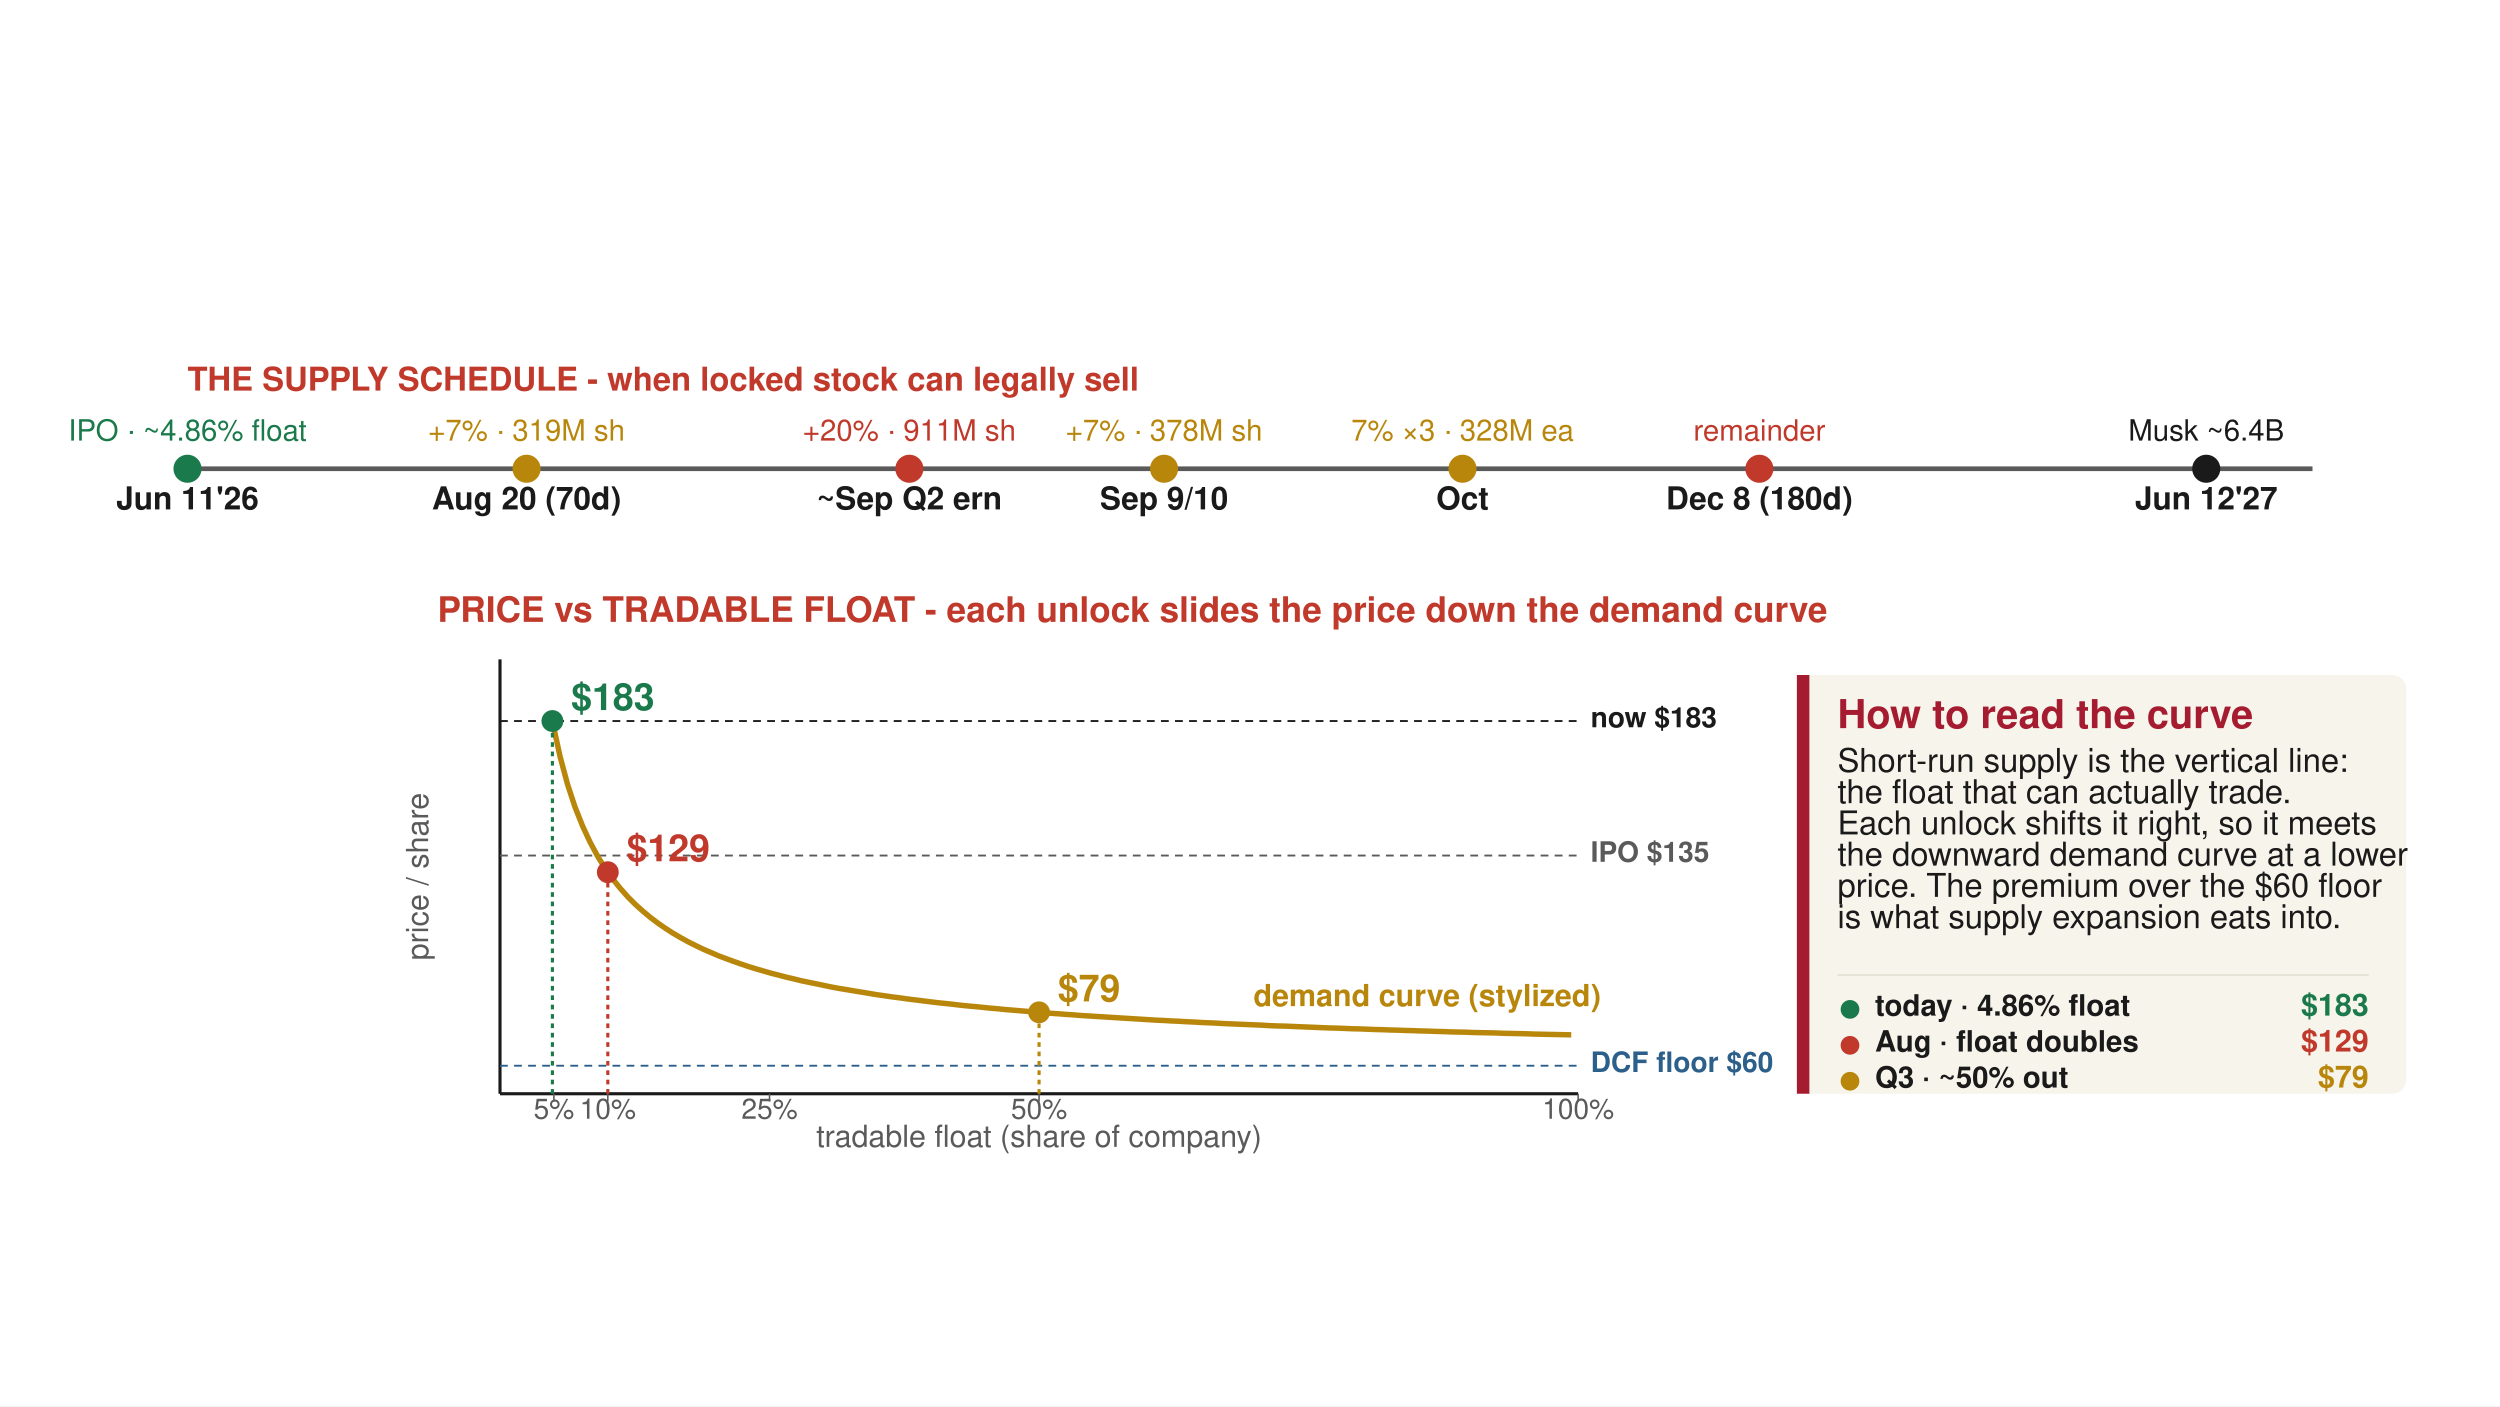
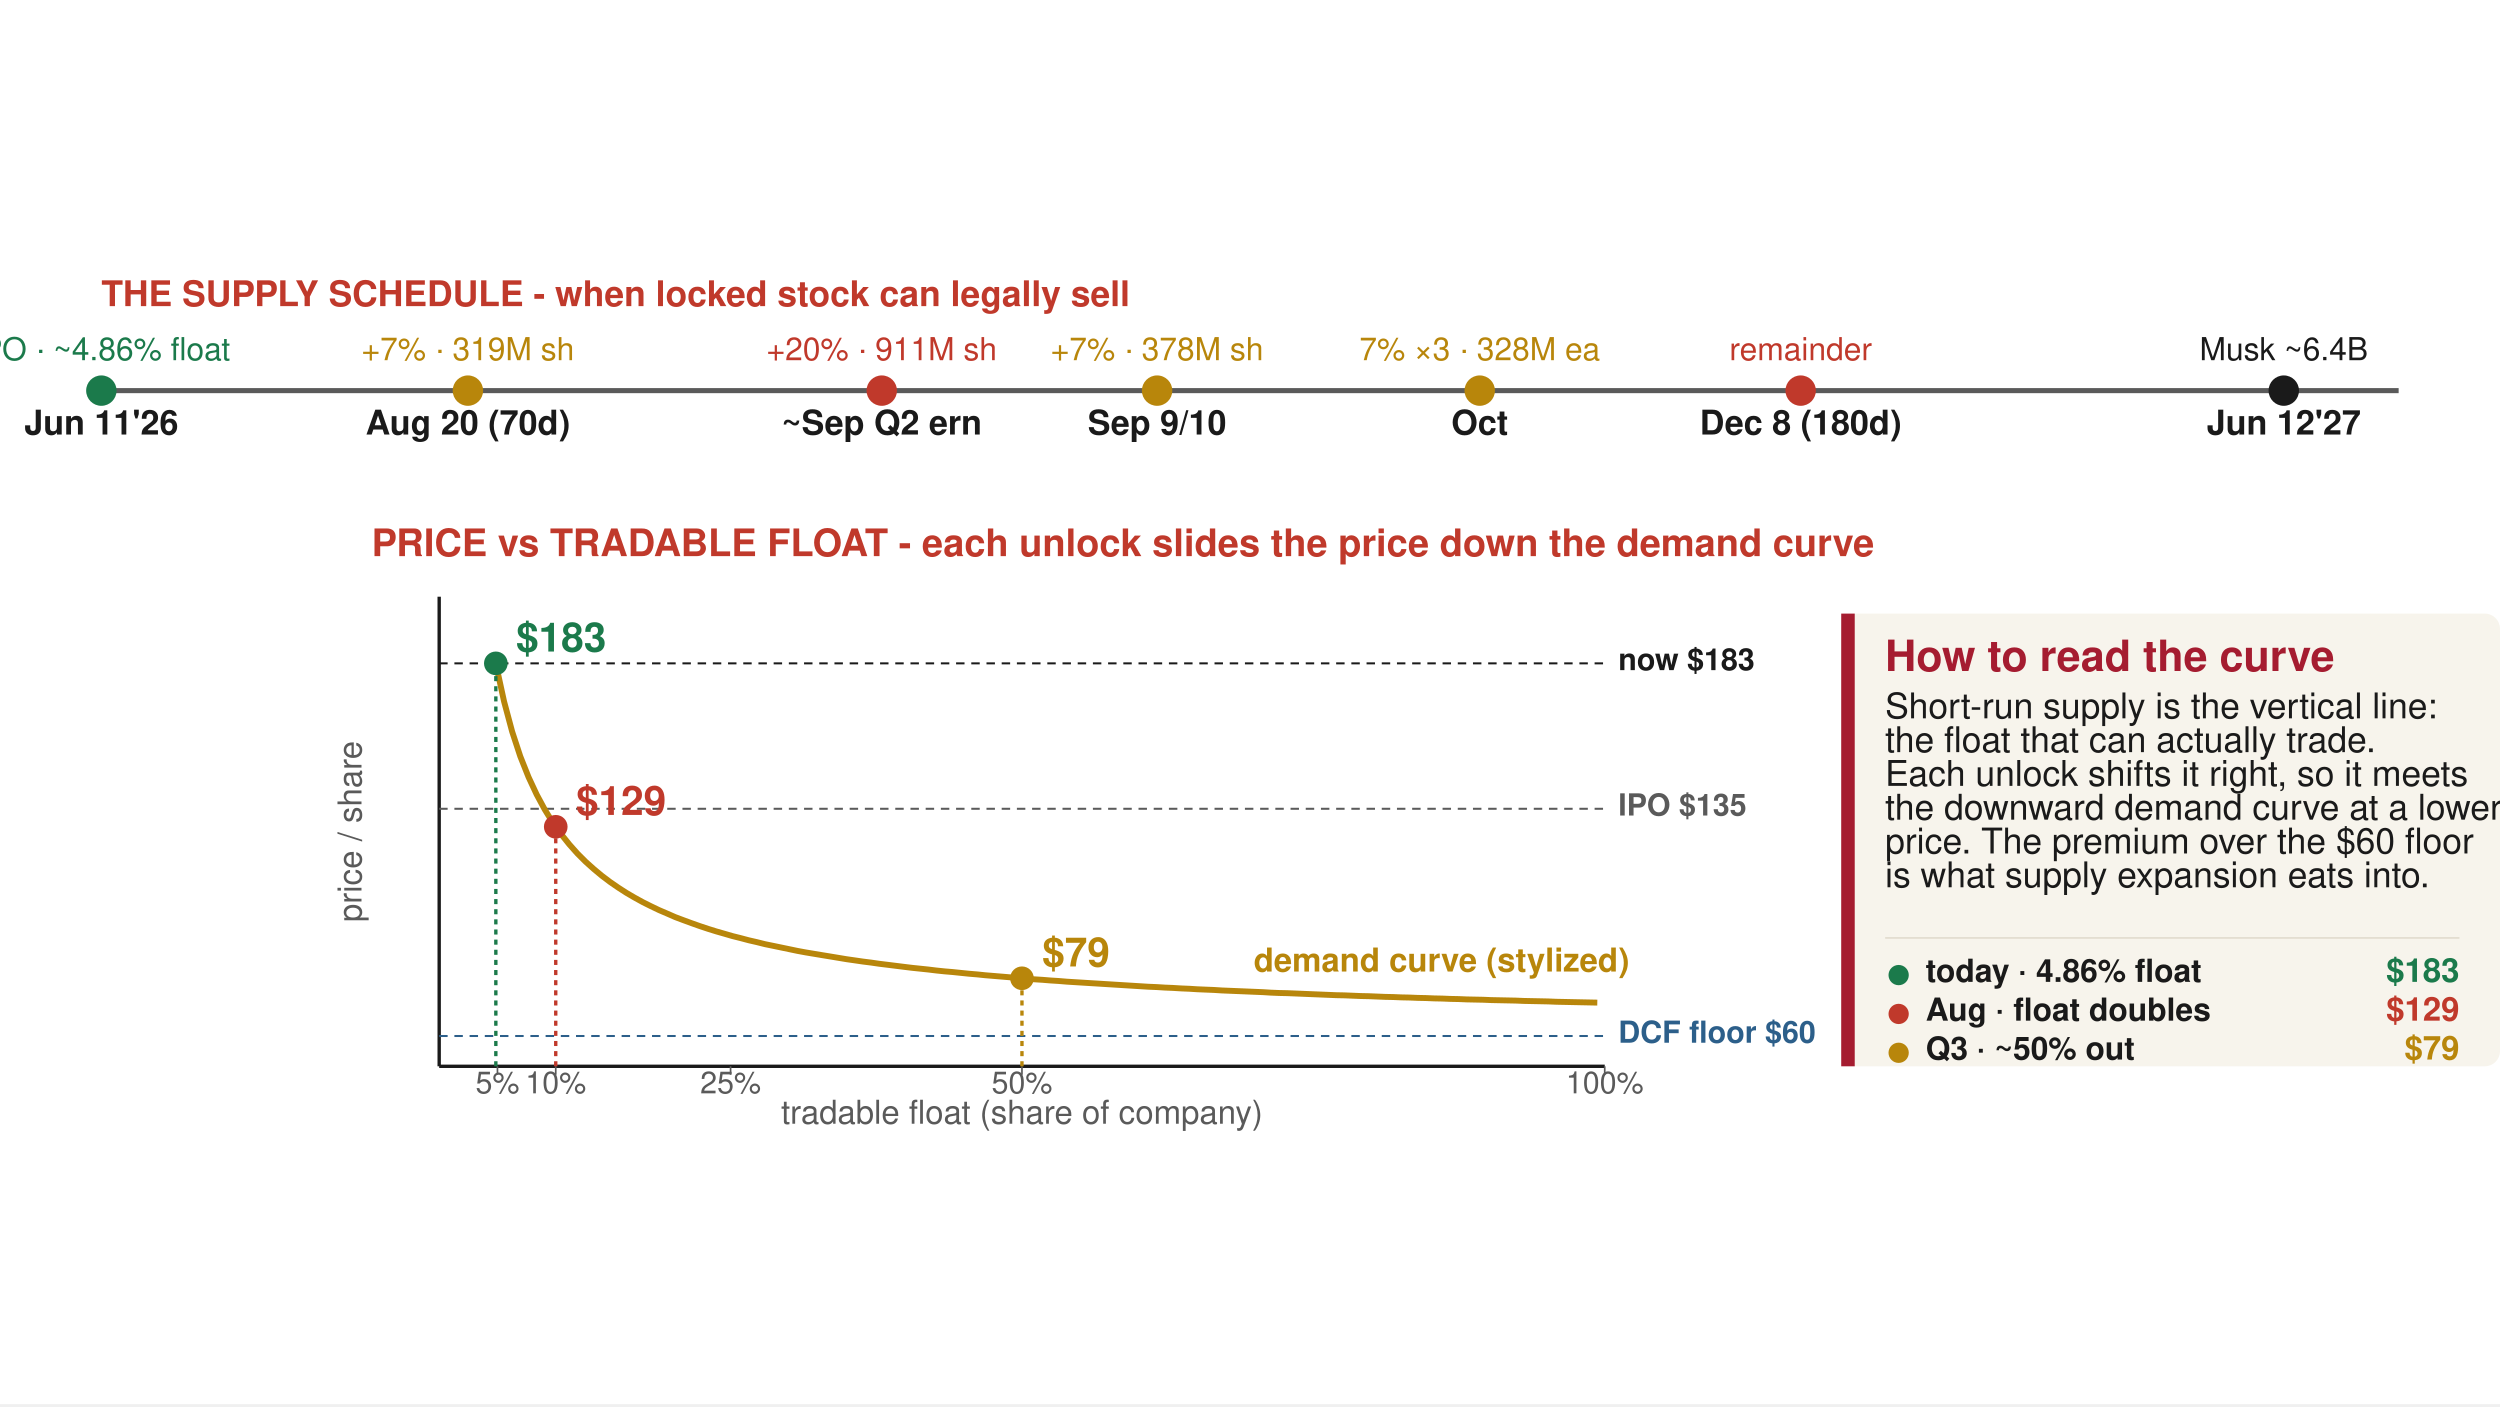
- <svg xmlns="http://www.w3.org/2000/svg" viewBox="0 0 1600 900" width="1600" height="900" preserveAspectRatio="xMidYMid meet">
+ <svg xmlns="http://www.w3.org/2000/svg" viewBox="60 230 1480 510" width="1600" height="900" preserveAspectRatio="xMidYMid meet">
  <rect x="0" y="0" width="1600" height="900" fill="#FFFFFF" rx="0" opacity="1" />
  <text x="120" y="250" font-family="Helvetica, Arial, sans-serif" font-size="21.0" fill="#C0392B" font-weight="bold" text-anchor="start" letter-spacing="0">THE SUPPLY SCHEDULE  -  when locked stock can legally sell</text>
  <line x1="120" y1="300" x2="1480" y2="300" stroke="#5A5A5A" stroke-width="3" />
  <circle cx="120" cy="300" r="9" fill="#1B7A4B" />
  <text x="120" y="326" font-family="Helvetica, Arial, sans-serif" font-size="20.2" fill="#1A1A1A" font-weight="bold" text-anchor="middle" letter-spacing="0">Jun 11'26</text>
  <text x="120" y="282" font-family="Helvetica, Arial, sans-serif" font-size="18.8" fill="#1B7A4B" font-weight="normal" text-anchor="middle" letter-spacing="0">IPO · ~4.86% float</text>
  <circle cx="337" cy="300" r="9" fill="#B8860B" />
  <text x="337" y="326" font-family="Helvetica, Arial, sans-serif" font-size="20.2" fill="#1A1A1A" font-weight="bold" text-anchor="middle" letter-spacing="0">Aug 20 (70d)</text>
  <text x="337" y="282" font-family="Helvetica, Arial, sans-serif" font-size="18.8" fill="#B8860B" font-weight="normal" text-anchor="middle" letter-spacing="0">+7% · 319M sh</text>
  <circle cx="582" cy="300" r="9" fill="#C0392B" />
  <text x="582" y="326" font-family="Helvetica, Arial, sans-serif" font-size="20.2" fill="#1A1A1A" font-weight="bold" text-anchor="middle" letter-spacing="0">~Sep Q2 ern</text>
  <text x="582" y="282" font-family="Helvetica, Arial, sans-serif" font-size="18.8" fill="#C0392B" font-weight="normal" text-anchor="middle" letter-spacing="0">+20% · 911M sh</text>
  <circle cx="745" cy="300" r="9" fill="#B8860B" />
  <text x="745" y="326" font-family="Helvetica, Arial, sans-serif" font-size="20.2" fill="#1A1A1A" font-weight="bold" text-anchor="middle" letter-spacing="0">Sep 9/10</text>
  <text x="745" y="282" font-family="Helvetica, Arial, sans-serif" font-size="18.8" fill="#B8860B" font-weight="normal" text-anchor="middle" letter-spacing="0">+7% · 378M sh</text>
  <circle cx="936" cy="300" r="9" fill="#B8860B" />
  <text x="936" y="326" font-family="Helvetica, Arial, sans-serif" font-size="20.2" fill="#1A1A1A" font-weight="bold" text-anchor="middle" letter-spacing="0">Oct</text>
  <text x="936" y="282" font-family="Helvetica, Arial, sans-serif" font-size="18.8" fill="#B8860B" font-weight="normal" text-anchor="middle" letter-spacing="0">7% ×3 · 328M ea</text>
  <circle cx="1126" cy="300" r="9" fill="#C0392B" />
  <text x="1126" y="326" font-family="Helvetica, Arial, sans-serif" font-size="20.2" fill="#1A1A1A" font-weight="bold" text-anchor="middle" letter-spacing="0">Dec 8 (180d)</text>
  <text x="1126" y="282" font-family="Helvetica, Arial, sans-serif" font-size="18.8" fill="#C0392B" font-weight="normal" text-anchor="middle" letter-spacing="0">remainder</text>
  <circle cx="1412" cy="300" r="9" fill="#1A1A1A" />
  <text x="1412" y="326" font-family="Helvetica, Arial, sans-serif" font-size="20.2" fill="#1A1A1A" font-weight="bold" text-anchor="middle" letter-spacing="0">Jun 12'27</text>
  <text x="1412" y="282" font-family="Helvetica, Arial, sans-serif" font-size="18.8" fill="#1A1A1A" font-weight="normal" text-anchor="middle" letter-spacing="0">Musk ~6.4B</text>
  <text x="280" y="398" font-family="Helvetica, Arial, sans-serif" font-size="22.5" fill="#C0392B" font-weight="bold" text-anchor="start" letter-spacing="0">PRICE  vs  TRADABLE FLOAT  -  each unlock slides the price down the demand curve</text>
  <line x1="320" y1="700" x2="1010" y2="700" stroke="#1A1A1A" stroke-width="2" />
  <line x1="320" y1="700" x2="320" y2="422" stroke="#1A1A1A" stroke-width="2" />
  <text x="665.0" y="734" font-family="Helvetica, Arial, sans-serif" font-size="19.5" fill="#5A5A5A" font-weight="normal" text-anchor="middle" letter-spacing="0">tradable float (share of company)</text>
  <text x="274" y="561.0" font-family="Helvetica, Arial, sans-serif" font-size="19.5" fill="#5A5A5A" text-anchor="middle" transform="rotate(-90 274 561.0)">price / share</text>
  <text x="354.5" y="716" font-family="Helvetica, Arial, sans-serif" font-size="18.0" fill="#5A5A5A" font-weight="normal" text-anchor="middle" letter-spacing="0">5%</text>
  <line x1="354.5" y1="700" x2="354.5" y2="705" stroke="#5A5A5A" stroke-width="1" />
  <text x="389.0" y="716" font-family="Helvetica, Arial, sans-serif" font-size="18.0" fill="#5A5A5A" font-weight="normal" text-anchor="middle" letter-spacing="0">10%</text>
  <line x1="389.0" y1="700" x2="389.0" y2="705" stroke="#5A5A5A" stroke-width="1" />
  <text x="492.5" y="716" font-family="Helvetica, Arial, sans-serif" font-size="18.0" fill="#5A5A5A" font-weight="normal" text-anchor="middle" letter-spacing="0">25%</text>
  <line x1="492.5" y1="700" x2="492.5" y2="705" stroke="#5A5A5A" stroke-width="1" />
  <text x="665.0" y="716" font-family="Helvetica, Arial, sans-serif" font-size="18.0" fill="#5A5A5A" font-weight="normal" text-anchor="middle" letter-spacing="0">50%</text>
  <line x1="665.0" y1="700" x2="665.0" y2="705" stroke="#5A5A5A" stroke-width="1" />
  <text x="1010.0" y="716" font-family="Helvetica, Arial, sans-serif" font-size="18.0" fill="#5A5A5A" font-weight="normal" text-anchor="middle" letter-spacing="0">100%</text>
  <line x1="1010.0" y1="700" x2="1010.0" y2="705" stroke="#5A5A5A" stroke-width="1" />
  <line x1="320" y1="682.065" x2="1010" y2="682.065" stroke="#2C5F8A" stroke-width="1.2" stroke-dasharray="5 4" />
  <text x="1018" y="686.065" font-family="Helvetica, Arial, sans-serif" font-size="18.0" fill="#2C5F8A" font-weight="bold" text-anchor="start" letter-spacing="0">DCF floor $60</text>
  <line x1="320" y1="547.548" x2="1010" y2="547.548" stroke="#5A5A5A" stroke-width="1.2" stroke-dasharray="5 4" />
  <text x="1018" y="551.548" font-family="Helvetica, Arial, sans-serif" font-size="18.0" fill="#5A5A5A" font-weight="bold" text-anchor="start" letter-spacing="0">IPO $135</text>
  <line x1="320" y1="461.458" x2="1010" y2="461.458" stroke="#1A1A1A" stroke-width="1.2" stroke-dasharray="5 4" />
  <text x="1018" y="465.458" font-family="Helvetica, Arial, sans-serif" font-size="18.0" fill="#1A1A1A" font-weight="bold" text-anchor="start" letter-spacing="0">now $183</text>
  <polyline points="353.5,461.5 358.4,484.0 363.2,501.9 368.0,516.5 372.9,528.8 377.7,539.1 382.5,548.0 387.3,555.8 392.2,562.6 397.0,568.6 401.8,574.0 406.7,578.9 411.5,583.2 416.3,587.2 421.2,590.9 426.0,594.2 430.8,597.3 435.6,600.1 440.5,602.8 445.3,605.2 450.1,607.5 455.0,609.6 459.8,611.7 464.6,613.5 469.5,615.3 474.3,617.0 479.1,618.6 483.9,620.1 488.8,621.5 493.6,622.9 498.4,624.1 503.3,625.4 508.1,626.5 512.9,627.7 517.8,628.7 522.6,629.7 527.4,630.7 532.2,631.7 537.1,632.6 541.9,633.4 546.7,634.2 551.6,635.0 556.4,635.8 561.2,636.6 566.1,637.3 570.9,638.0 575.7,638.6 580.5,639.3 585.4,639.9 590.2,640.5 595.0,641.1 599.9,641.7 604.7,642.2 609.5,642.7 614.4,643.3 619.2,643.8 624.0,644.2 628.8,644.7 633.7,645.2 638.5,645.6 643.3,646.1 648.2,646.5 653.0,646.9 657.8,647.3 662.7,647.7 667.5,648.1 672.3,648.5 677.1,648.8 682.0,649.2 686.8,649.5 691.6,649.9 696.5,650.2 701.3,650.5 706.1,650.8 711.0,651.1 715.8,651.4 720.6,651.7 725.4,652.0 730.3,652.3 735.1,652.6 739.9,652.9 744.8,653.1 749.6,653.4 754.4,653.6 759.3,653.9 764.1,654.1 768.9,654.4 773.7,654.6 778.6,654.8 783.4,655.1 788.2,655.3 793.1,655.5 797.9,655.7 802.7,655.9 807.6,656.1 812.4,656.4 817.2,656.6 822.0,656.7 826.9,656.9 831.7,657.1 836.5,657.3 841.4,657.5 846.2,657.7 851.0,657.9 855.9,658.0 860.7,658.2 865.5,658.4 870.3,658.5 875.2,658.7 880.0,658.9 884.8,659.0 889.7,659.2 894.5,659.3 899.3,659.5 904.2,659.6 909.0,659.8 913.8,659.9 918.6,660.1 923.5,660.2 928.3,660.4 933.1,660.5 938.0,660.6 942.8,660.8 947.6,660.9 952.5,661.0 957.3,661.1 962.1,661.3 966.9,661.4 971.8,661.5 976.6,661.6 981.4,661.8 986.3,661.9 991.1,662.0 995.9,662.1 1000.8,662.2 1005.6,662.3" fill="none" stroke="#B8860B" stroke-width="3.5" />
  <text x="913.4" y="643.917" font-family="Helvetica, Arial, sans-serif" font-size="19.5" fill="#B8860B" font-weight="bold" text-anchor="middle" letter-spacing="0">demand curve (stylized)</text>
  <line x1="353.534" y1="700" x2="353.534" y2="461.458" stroke="#1B7A4B" stroke-width="2" stroke-dasharray="3 3" />
  <circle cx="353.534" cy="461.458" r="7" fill="#1B7A4B" />
  <text x="365.534" y="454.458" font-family="Helvetica, Arial, sans-serif" font-size="24.0" fill="#1B7A4B" font-weight="bold" text-anchor="start" letter-spacing="0">$183</text>
  <line x1="389.0" y1="700" x2="389.0" y2="558.206" stroke="#C0392B" stroke-width="2" stroke-dasharray="3 3" />
  <circle cx="389.0" cy="558.206" r="7" fill="#C0392B" />
  <text x="401.0" y="551.206" font-family="Helvetica, Arial, sans-serif" font-size="24.0" fill="#C0392B" font-weight="bold" text-anchor="start" letter-spacing="0">$129</text>
  <line x1="665.0" y1="700" x2="665.0" y2="647.886" stroke="#B8860B" stroke-width="2" stroke-dasharray="3 3" />
  <circle cx="665.0" cy="647.886" r="7" fill="#B8860B" />
  <text x="677.0" y="640.886" font-family="Helvetica, Arial, sans-serif" font-size="24.0" fill="#B8860B" font-weight="bold" text-anchor="start" letter-spacing="0">$79</text>
  <rect x="1150" y="432" width="390" height="268" fill="#F7F4EC" rx="9" opacity="1" />
  <rect x="1150" y="432" width="8" height="268" fill="#A51C30" rx="0" opacity="1" />
  <text x="1176" y="466" font-family="Helvetica, Arial, sans-serif" font-size="25.5" fill="#A51C30" font-weight="bold" text-anchor="start" letter-spacing="0">How to read the curve</text>
  <text x="1176" y="494" font-family="Helvetica, Arial, sans-serif" font-size="21.0" fill="#1A1A1A" font-weight="normal" text-anchor="start" letter-spacing="0">Short-run supply is the vertical line:</text>
  <text x="1176" y="514" font-family="Helvetica, Arial, sans-serif" font-size="21.0" fill="#1A1A1A" font-weight="normal" text-anchor="start" letter-spacing="0">the float that can actually trade.</text>
  <text x="1176" y="534" font-family="Helvetica, Arial, sans-serif" font-size="21.0" fill="#1A1A1A" font-weight="normal" text-anchor="start" letter-spacing="0">Each unlock shifts it right, so it meets</text>
  <text x="1176" y="554" font-family="Helvetica, Arial, sans-serif" font-size="21.0" fill="#1A1A1A" font-weight="normal" text-anchor="start" letter-spacing="0">the downward demand curve at a lower</text>
  <text x="1176" y="574" font-family="Helvetica, Arial, sans-serif" font-size="21.0" fill="#1A1A1A" font-weight="normal" text-anchor="start" letter-spacing="0">price. The premium over the $60 floor</text>
  <text x="1176" y="594" font-family="Helvetica, Arial, sans-serif" font-size="21.0" fill="#1A1A1A" font-weight="normal" text-anchor="start" letter-spacing="0">is what supply expansion eats into.</text>
  <line x1="1176" y1="624" x2="1516" y2="624" stroke="#E2DCCE" stroke-width="1" />
  <circle cx="1184" cy="646" r="6" fill="#1B7A4B" />
  <text x="1200" y="650" font-family="Helvetica, Arial, sans-serif" font-size="18.8" fill="#1A1A1A" font-weight="bold" text-anchor="start" letter-spacing="0">today · 4.86% float</text>
  <text x="1516" y="650" font-family="Helvetica, Arial, sans-serif" font-size="19.5" fill="#1B7A4B" font-weight="bold" text-anchor="end" letter-spacing="0">$183</text>
  <circle cx="1184" cy="669" r="6" fill="#C0392B" />
  <text x="1200" y="673" font-family="Helvetica, Arial, sans-serif" font-size="18.8" fill="#1A1A1A" font-weight="bold" text-anchor="start" letter-spacing="0">Aug · float doubles</text>
  <text x="1516" y="673" font-family="Helvetica, Arial, sans-serif" font-size="19.5" fill="#C0392B" font-weight="bold" text-anchor="end" letter-spacing="0">$129</text>
  <circle cx="1184" cy="692" r="6" fill="#B8860B" />
  <text x="1200" y="696" font-family="Helvetica, Arial, sans-serif" font-size="18.8" fill="#1A1A1A" font-weight="bold" text-anchor="start" letter-spacing="0">Q3 · ~50% out</text>
  <text x="1516" y="696" font-family="Helvetica, Arial, sans-serif" font-size="19.5" fill="#B8860B" font-weight="bold" text-anchor="end" letter-spacing="0">$79</text>
</svg>
